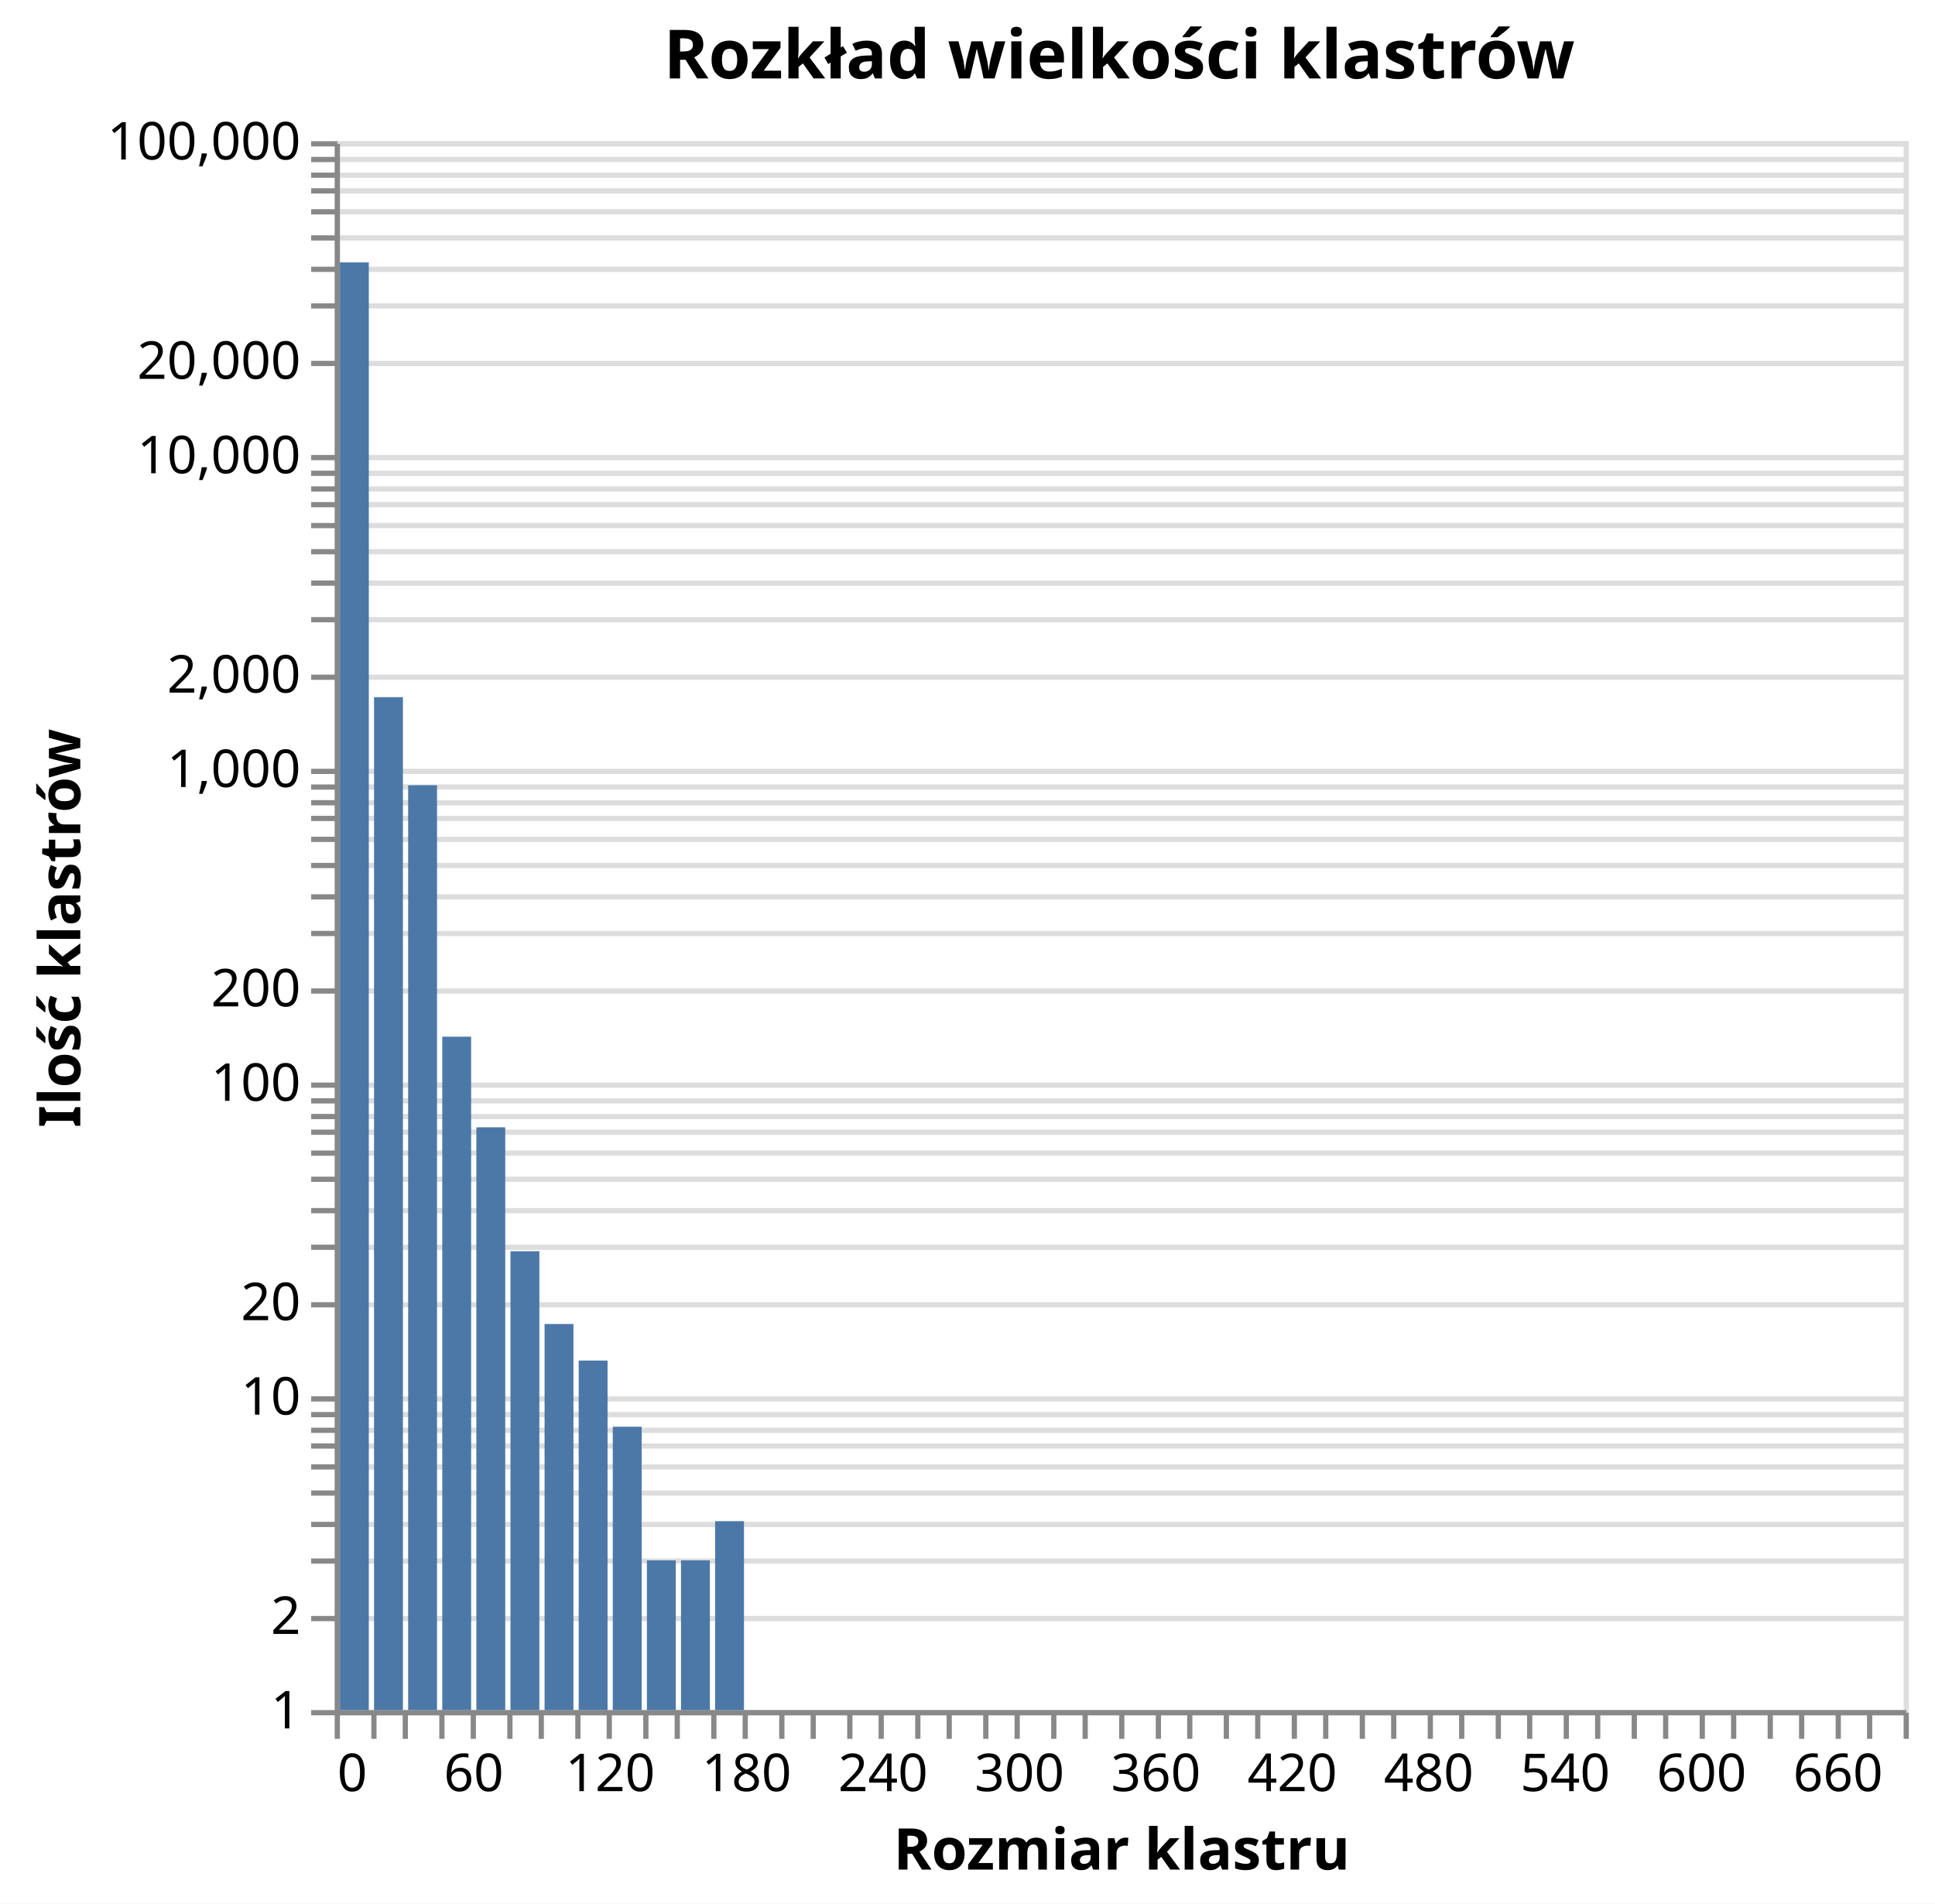
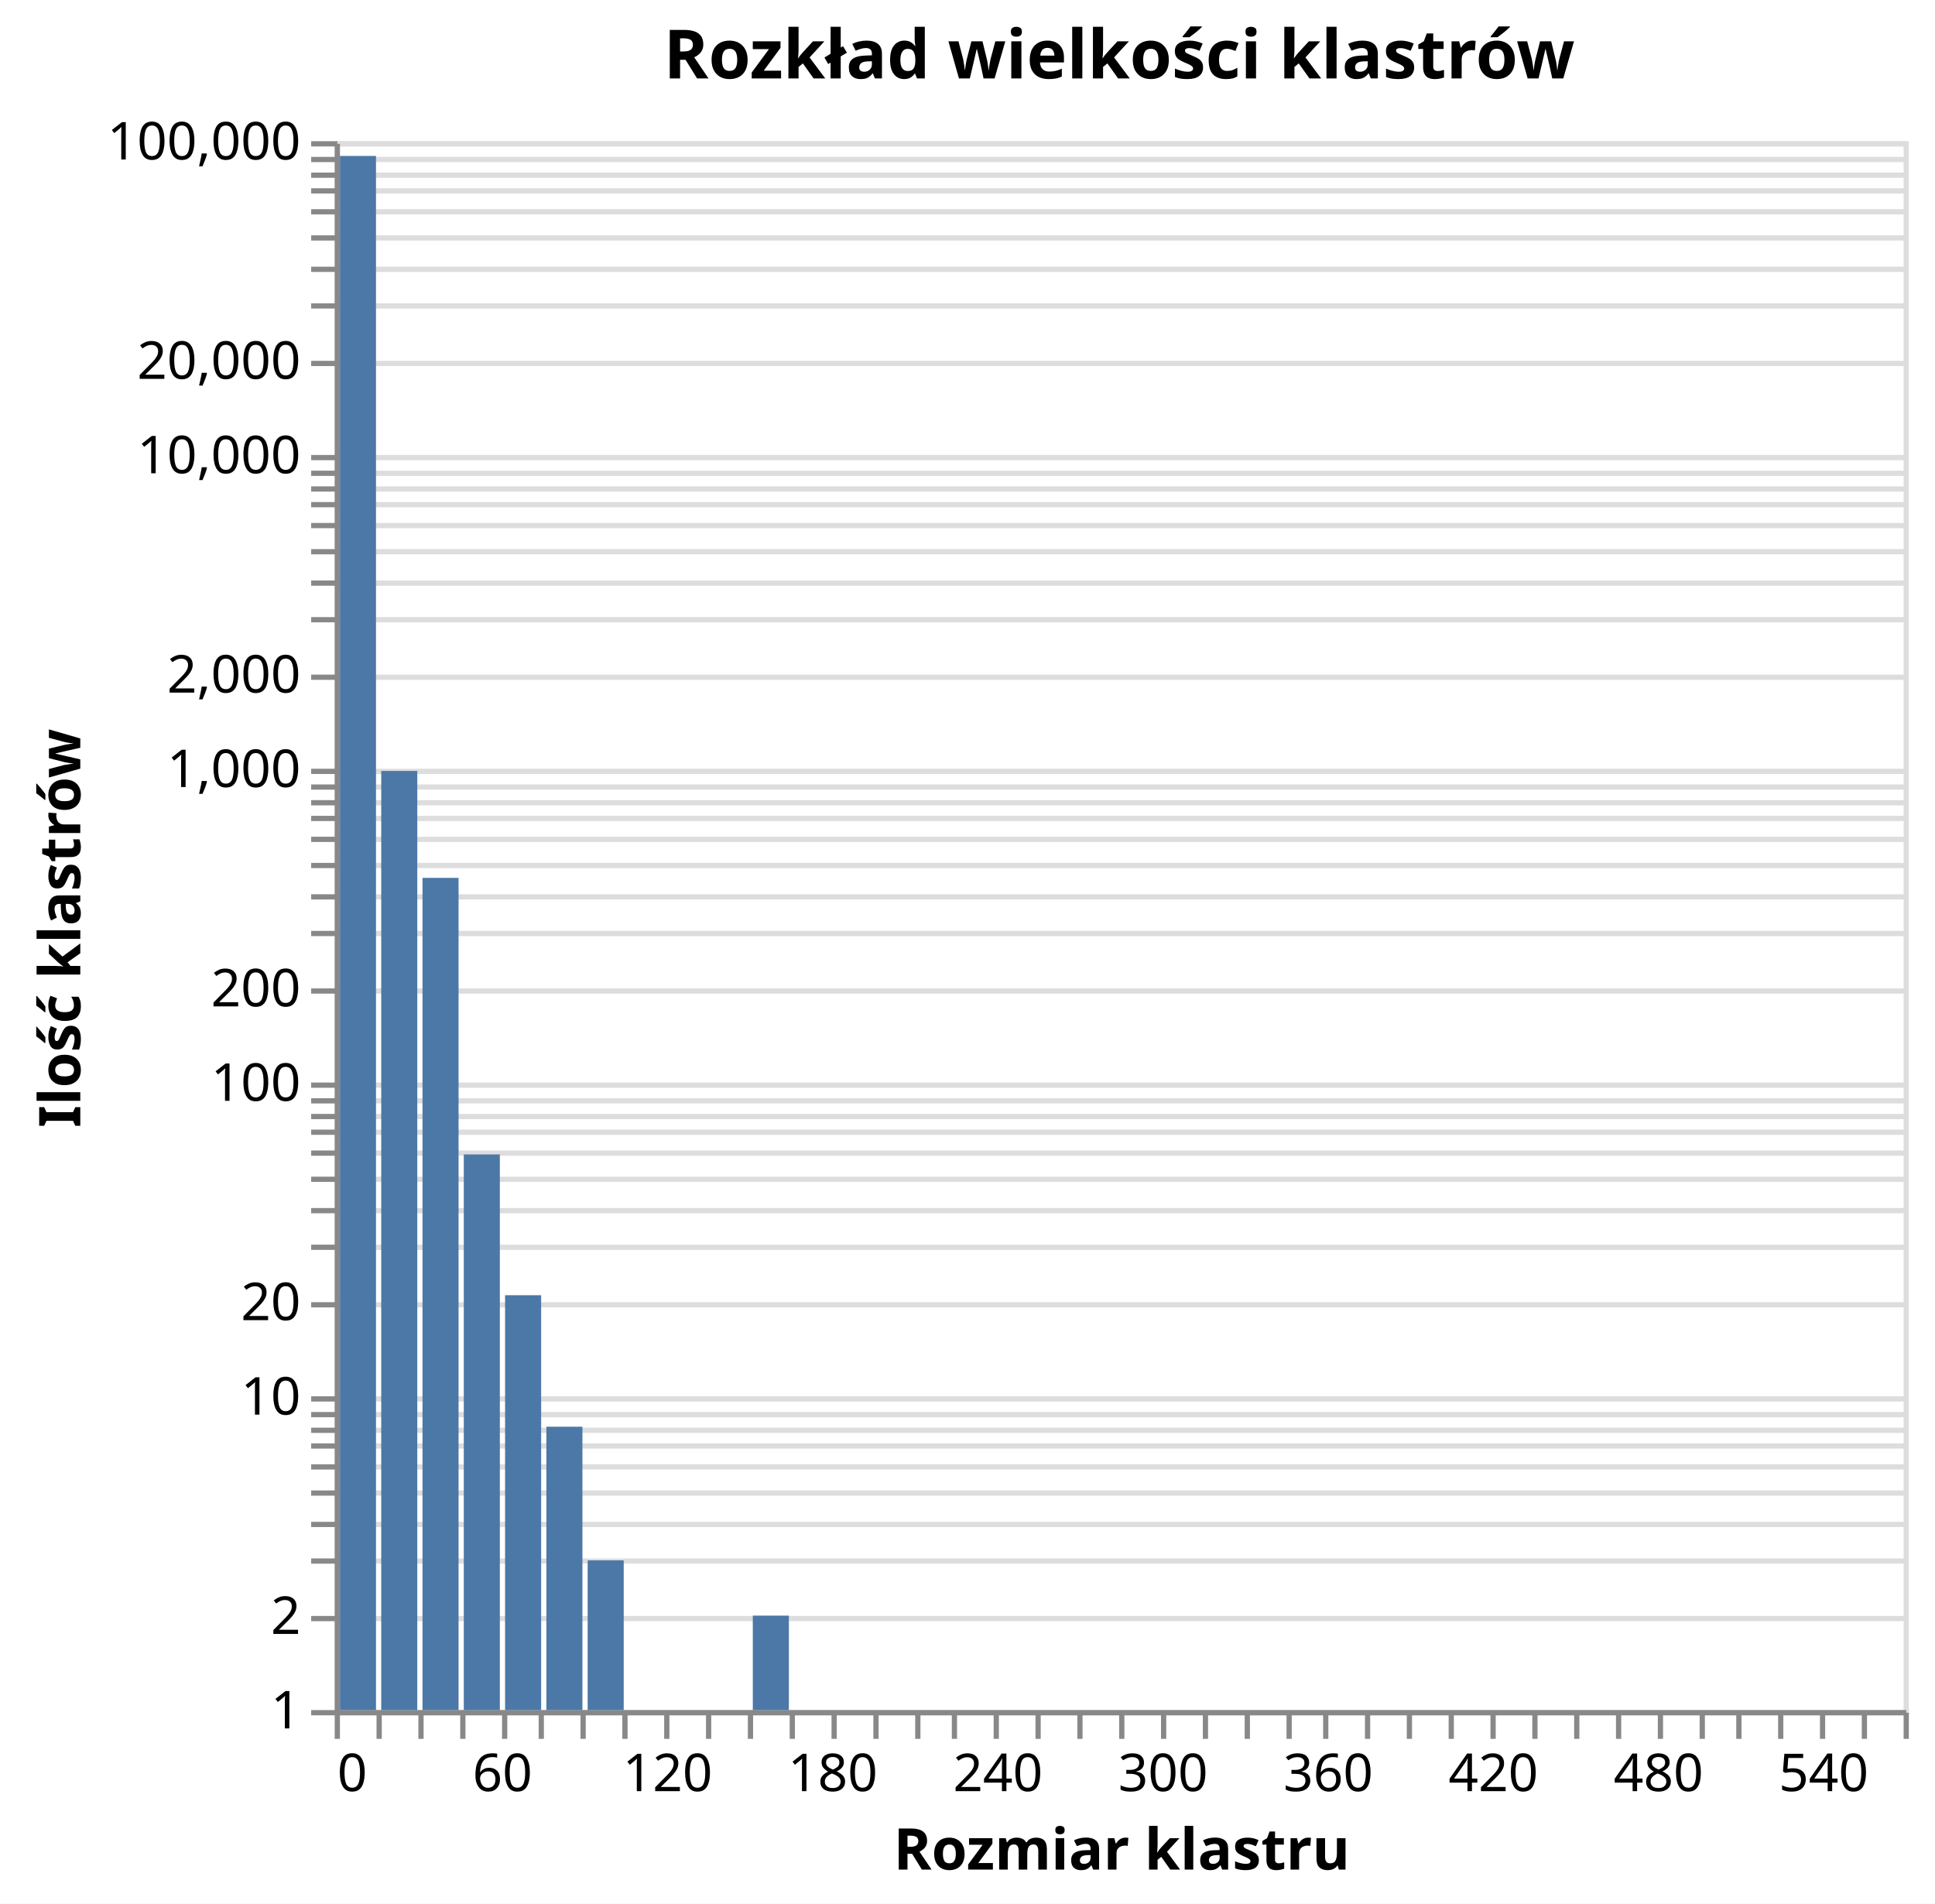
<svg xmlns="http://www.w3.org/2000/svg" version="1.1" class="marks" width="370" height="364" viewBox="0 0 370 364">
  <rect width="370" height="364" fill="white" />
  <g fill="none" stroke-miterlimit="10" transform="translate(64,27)">
    <g class="mark-group role-frame root" role="graphics-object" aria-roledescription="group mark container">
      <g transform="translate(0,0)">
        <path class="background" aria-hidden="true" d="M0.5,0.5h300v300h-300Z" stroke="#ddd" />
        <g>
          <g class="mark-group role-axis" aria-hidden="true">
            <g transform="translate(0.5,0.5)">
              <path class="background" aria-hidden="true" d="M0,0h0v0h0Z" pointer-events="none" />
              <g>
                <g class="mark-rule role-axis-grid" pointer-events="none">
                  <line transform="translate(0,300)" x2="300" y2="0" stroke="#ddd" stroke-width="1" opacity="1" />
                  <line transform="translate(0,282)" x2="300" y2="0" stroke="#ddd" stroke-width="1" opacity="1" />
                  <line transform="translate(0,271)" x2="300" y2="0" stroke="#ddd" stroke-width="1" opacity="1" />
                  <line transform="translate(0,264)" x2="300" y2="0" stroke="#ddd" stroke-width="1" opacity="1" />
                  <line transform="translate(0,258)" x2="300" y2="0" stroke="#ddd" stroke-width="1" opacity="1" />
                  <line transform="translate(0,253)" x2="300" y2="0" stroke="#ddd" stroke-width="1" opacity="1" />
                  <line transform="translate(0,249)" x2="300" y2="0" stroke="#ddd" stroke-width="1" opacity="1" />
                  <line transform="translate(0,246)" x2="300" y2="0" stroke="#ddd" stroke-width="1" opacity="1" />
                  <line transform="translate(0,243)" x2="300" y2="0" stroke="#ddd" stroke-width="1" opacity="1" />
                  <line transform="translate(0,240)" x2="300" y2="0" stroke="#ddd" stroke-width="1" opacity="1" />
                  <line transform="translate(0,222)" x2="300" y2="0" stroke="#ddd" stroke-width="1" opacity="1" />
                  <line transform="translate(0,211)" x2="300" y2="0" stroke="#ddd" stroke-width="1" opacity="1" />
                  <line transform="translate(0,204)" x2="300" y2="0" stroke="#ddd" stroke-width="1" opacity="1" />
                  <line transform="translate(0,198)" x2="300" y2="0" stroke="#ddd" stroke-width="1" opacity="1" />
                  <line transform="translate(0,193)" x2="300" y2="0" stroke="#ddd" stroke-width="1" opacity="1" />
                  <line transform="translate(0,189)" x2="300" y2="0" stroke="#ddd" stroke-width="1" opacity="1" />
                  <line transform="translate(0,186)" x2="300" y2="0" stroke="#ddd" stroke-width="1" opacity="1" />
                  <line transform="translate(0,183)" x2="300" y2="0" stroke="#ddd" stroke-width="1" opacity="1" />
                  <line transform="translate(0,180)" x2="300" y2="0" stroke="#ddd" stroke-width="1" opacity="1" />
                  <line transform="translate(0,162)" x2="300" y2="0" stroke="#ddd" stroke-width="1" opacity="1" />
                  <line transform="translate(0,151)" x2="300" y2="0" stroke="#ddd" stroke-width="1" opacity="1" />
                  <line transform="translate(0,144)" x2="300" y2="0" stroke="#ddd" stroke-width="1" opacity="1" />
                  <line transform="translate(0,138)" x2="300" y2="0" stroke="#ddd" stroke-width="1" opacity="1" />
                  <line transform="translate(0,133)" x2="300" y2="0" stroke="#ddd" stroke-width="1" opacity="1" />
                  <line transform="translate(0,129)" x2="300" y2="0" stroke="#ddd" stroke-width="1" opacity="1" />
                  <line transform="translate(0,126)" x2="300" y2="0" stroke="#ddd" stroke-width="1" opacity="1" />
                  <line transform="translate(0,123)" x2="300" y2="0" stroke="#ddd" stroke-width="1" opacity="1" />
                  <line transform="translate(0,120)" x2="300" y2="0" stroke="#ddd" stroke-width="1" opacity="1" />
                  <line transform="translate(0,102)" x2="300" y2="0" stroke="#ddd" stroke-width="1" opacity="1" />
                  <line transform="translate(0,91)" x2="300" y2="0" stroke="#ddd" stroke-width="1" opacity="1" />
                  <line transform="translate(0,84)" x2="300" y2="0" stroke="#ddd" stroke-width="1" opacity="1" />
                  <line transform="translate(0,78)" x2="300" y2="0" stroke="#ddd" stroke-width="1" opacity="1" />
                  <line transform="translate(0,73)" x2="300" y2="0" stroke="#ddd" stroke-width="1" opacity="1" />
                  <line transform="translate(0,69)" x2="300" y2="0" stroke="#ddd" stroke-width="1" opacity="1" />
                  <line transform="translate(0,66)" x2="300" y2="0" stroke="#ddd" stroke-width="1" opacity="1" />
                  <line transform="translate(0,63)" x2="300" y2="0" stroke="#ddd" stroke-width="1" opacity="1" />
                  <line transform="translate(0,60)" x2="300" y2="0" stroke="#ddd" stroke-width="1" opacity="1" />
                  <line transform="translate(0,42)" x2="300" y2="0" stroke="#ddd" stroke-width="1" opacity="1" />
                  <line transform="translate(0,31)" x2="300" y2="0" stroke="#ddd" stroke-width="1" opacity="1" />
                  <line transform="translate(0,24)" x2="300" y2="0" stroke="#ddd" stroke-width="1" opacity="1" />
                  <line transform="translate(0,18)" x2="300" y2="0" stroke="#ddd" stroke-width="1" opacity="1" />
                  <line transform="translate(0,13)" x2="300" y2="0" stroke="#ddd" stroke-width="1" opacity="1" />
                  <line transform="translate(0,9)" x2="300" y2="0" stroke="#ddd" stroke-width="1" opacity="1" />
                  <line transform="translate(0,6)" x2="300" y2="0" stroke="#ddd" stroke-width="1" opacity="1" />
                  <line transform="translate(0,3)" x2="300" y2="0" stroke="#ddd" stroke-width="1" opacity="1" />
                  <line transform="translate(0,0)" x2="300" y2="0" stroke="#ddd" stroke-width="1" opacity="1" />
                </g>
              </g>
              <path class="foreground" aria-hidden="true" d="" pointer-events="none" display="none" />
            </g>
          </g>
-           <g class="mark-group role-axis" role="graphics-symbol" aria-roledescription="axis" aria-label="X-axis titled 'Rozmiar klastru' for a linear scale with values from 0 to 690">
+           <g class="mark-group role-axis" role="graphics-symbol" aria-roledescription="axis" aria-label="X-axis titled 'Rozmiar klastru' for a linear scale with values from 0 to 570">
            <g transform="translate(0.5,300.5)">
              <path class="background" aria-hidden="true" d="M0,0h0v0h0Z" pointer-events="none" />
              <g>
                <g class="mark-rule role-axis-tick" pointer-events="none">
                  <line transform="translate(0,0)" x2="0" y2="5" stroke="#888" stroke-width="1" opacity="1" />
-                   <line transform="translate(7,0)" x2="0" y2="5" stroke="#888" stroke-width="1" opacity="1" />
-                   <line transform="translate(13,0)" x2="0" y2="5" stroke="#888" stroke-width="1" opacity="1" />
-                   <line transform="translate(20,0)" x2="0" y2="5" stroke="#888" stroke-width="1" opacity="1" />
-                   <line transform="translate(26,0)" x2="0" y2="5" stroke="#888" stroke-width="1" opacity="1" />
-                   <line transform="translate(33,0)" x2="0" y2="5" stroke="#888" stroke-width="1" opacity="1" />
+                   <line transform="translate(8,0)" x2="0" y2="5" stroke="#888" stroke-width="1" opacity="1" />
+                   <line transform="translate(16,0)" x2="0" y2="5" stroke="#888" stroke-width="1" opacity="1" />
+                   <line transform="translate(24,0)" x2="0" y2="5" stroke="#888" stroke-width="1" opacity="1" />
+                   <line transform="translate(32,0)" x2="0" y2="5" stroke="#888" stroke-width="1" opacity="1" />
                  <line transform="translate(39,0)" x2="0" y2="5" stroke="#888" stroke-width="1" opacity="1" />
-                   <line transform="translate(46,0)" x2="0" y2="5" stroke="#888" stroke-width="1" opacity="1" />
-                   <line transform="translate(52,0)" x2="0" y2="5" stroke="#888" stroke-width="1" opacity="1" />
-                   <line transform="translate(59,0)" x2="0" y2="5" stroke="#888" stroke-width="1" opacity="1" />
-                   <line transform="translate(65,0)" x2="0" y2="5" stroke="#888" stroke-width="1" opacity="1" />
-                   <line transform="translate(72,0)" x2="0" y2="5" stroke="#888" stroke-width="1" opacity="1" />
-                   <line transform="translate(78,0)" x2="0" y2="5" stroke="#888" stroke-width="1" opacity="1" />
-                   <line transform="translate(85,0)" x2="0" y2="5" stroke="#888" stroke-width="1" opacity="1" />
-                   <line transform="translate(91,0)" x2="0" y2="5" stroke="#888" stroke-width="1" opacity="1" />
-                   <line transform="translate(98,0)" x2="0" y2="5" stroke="#888" stroke-width="1" opacity="1" />
-                   <line transform="translate(104,0)" x2="0" y2="5" stroke="#888" stroke-width="1" opacity="1" />
+                   <line transform="translate(47,0)" x2="0" y2="5" stroke="#888" stroke-width="1" opacity="1" />
+                   <line transform="translate(55,0)" x2="0" y2="5" stroke="#888" stroke-width="1" opacity="1" />
+                   <line transform="translate(63,0)" x2="0" y2="5" stroke="#888" stroke-width="1" opacity="1" />
+                   <line transform="translate(71,0)" x2="0" y2="5" stroke="#888" stroke-width="1" opacity="1" />
+                   <line transform="translate(79,0)" x2="0" y2="5" stroke="#888" stroke-width="1" opacity="1" />
+                   <line transform="translate(87,0)" x2="0" y2="5" stroke="#888" stroke-width="1" opacity="1" />
+                   <line transform="translate(95,0)" x2="0" y2="5" stroke="#888" stroke-width="1" opacity="1" />
+                   <line transform="translate(103,0)" x2="0" y2="5" stroke="#888" stroke-width="1" opacity="1" />
                  <line transform="translate(111,0)" x2="0" y2="5" stroke="#888" stroke-width="1" opacity="1" />
-                   <line transform="translate(117,0)" x2="0" y2="5" stroke="#888" stroke-width="1" opacity="1" />
-                   <line transform="translate(124,0)" x2="0" y2="5" stroke="#888" stroke-width="1" opacity="1" />
-                   <line transform="translate(130,0)" x2="0" y2="5" stroke="#888" stroke-width="1" opacity="1" />
-                   <line transform="translate(137,0)" x2="0" y2="5" stroke="#888" stroke-width="1" opacity="1" />
-                   <line transform="translate(143,0)" x2="0" y2="5" stroke="#888" stroke-width="1" opacity="1" />
+                   <line transform="translate(118,0)" x2="0" y2="5" stroke="#888" stroke-width="1" opacity="1" />
+                   <line transform="translate(126,0)" x2="0" y2="5" stroke="#888" stroke-width="1" opacity="1" />
+                   <line transform="translate(134,0)" x2="0" y2="5" stroke="#888" stroke-width="1" opacity="1" />
+                   <line transform="translate(142,0)" x2="0" y2="5" stroke="#888" stroke-width="1" opacity="1" />
                  <line transform="translate(150,0)" x2="0" y2="5" stroke="#888" stroke-width="1" opacity="1" />
-                   <line transform="translate(157,0)" x2="0" y2="5" stroke="#888" stroke-width="1" opacity="1" />
-                   <line transform="translate(163,0)" x2="0" y2="5" stroke="#888" stroke-width="1" opacity="1" />
-                   <line transform="translate(170,0)" x2="0" y2="5" stroke="#888" stroke-width="1" opacity="1" />
-                   <line transform="translate(176,0)" x2="0" y2="5" stroke="#888" stroke-width="1" opacity="1" />
-                   <line transform="translate(183,0)" x2="0" y2="5" stroke="#888" stroke-width="1" opacity="1" />
+                   <line transform="translate(158,0)" x2="0" y2="5" stroke="#888" stroke-width="1" opacity="1" />
+                   <line transform="translate(166,0)" x2="0" y2="5" stroke="#888" stroke-width="1" opacity="1" />
+                   <line transform="translate(174,0)" x2="0" y2="5" stroke="#888" stroke-width="1" opacity="1" />
+                   <line transform="translate(182,0)" x2="0" y2="5" stroke="#888" stroke-width="1" opacity="1" />
                  <line transform="translate(189,0)" x2="0" y2="5" stroke="#888" stroke-width="1" opacity="1" />
-                   <line transform="translate(196,0)" x2="0" y2="5" stroke="#888" stroke-width="1" opacity="1" />
-                   <line transform="translate(202,0)" x2="0" y2="5" stroke="#888" stroke-width="1" opacity="1" />
-                   <line transform="translate(209,0)" x2="0" y2="5" stroke="#888" stroke-width="1" opacity="1" />
-                   <line transform="translate(215,0)" x2="0" y2="5" stroke="#888" stroke-width="1" opacity="1" />
-                   <line transform="translate(222,0)" x2="0" y2="5" stroke="#888" stroke-width="1" opacity="1" />
-                   <line transform="translate(228,0)" x2="0" y2="5" stroke="#888" stroke-width="1" opacity="1" />
-                   <line transform="translate(235,0)" x2="0" y2="5" stroke="#888" stroke-width="1" opacity="1" />
-                   <line transform="translate(241,0)" x2="0" y2="5" stroke="#888" stroke-width="1" opacity="1" />
-                   <line transform="translate(248,0)" x2="0" y2="5" stroke="#888" stroke-width="1" opacity="1" />
-                   <line transform="translate(254,0)" x2="0" y2="5" stroke="#888" stroke-width="1" opacity="1" />
+                   <line transform="translate(197,0)" x2="0" y2="5" stroke="#888" stroke-width="1" opacity="1" />
+                   <line transform="translate(205,0)" x2="0" y2="5" stroke="#888" stroke-width="1" opacity="1" />
+                   <line transform="translate(213,0)" x2="0" y2="5" stroke="#888" stroke-width="1" opacity="1" />
+                   <line transform="translate(221,0)" x2="0" y2="5" stroke="#888" stroke-width="1" opacity="1" />
+                   <line transform="translate(229,0)" x2="0" y2="5" stroke="#888" stroke-width="1" opacity="1" />
+                   <line transform="translate(237,0)" x2="0" y2="5" stroke="#888" stroke-width="1" opacity="1" />
+                   <line transform="translate(245,0)" x2="0" y2="5" stroke="#888" stroke-width="1" opacity="1" />
+                   <line transform="translate(253,0)" x2="0" y2="5" stroke="#888" stroke-width="1" opacity="1" />
                  <line transform="translate(261,0)" x2="0" y2="5" stroke="#888" stroke-width="1" opacity="1" />
-                   <line transform="translate(267,0)" x2="0" y2="5" stroke="#888" stroke-width="1" opacity="1" />
-                   <line transform="translate(274,0)" x2="0" y2="5" stroke="#888" stroke-width="1" opacity="1" />
-                   <line transform="translate(280,0)" x2="0" y2="5" stroke="#888" stroke-width="1" opacity="1" />
-                   <line transform="translate(287,0)" x2="0" y2="5" stroke="#888" stroke-width="1" opacity="1" />
-                   <line transform="translate(293,0)" x2="0" y2="5" stroke="#888" stroke-width="1" opacity="1" />
+                   <line transform="translate(268,0)" x2="0" y2="5" stroke="#888" stroke-width="1" opacity="1" />
+                   <line transform="translate(276,0)" x2="0" y2="5" stroke="#888" stroke-width="1" opacity="1" />
+                   <line transform="translate(284,0)" x2="0" y2="5" stroke="#888" stroke-width="1" opacity="1" />
+                   <line transform="translate(292,0)" x2="0" y2="5" stroke="#888" stroke-width="1" opacity="1" />
                  <line transform="translate(300,0)" x2="0" y2="5" stroke="#888" stroke-width="1" opacity="1" />
                </g>
                <g class="mark-text role-axis-label" pointer-events="none">
                  <text text-anchor="start" transform="translate(0,15)" font-family="sans-serif" font-size="10px" fill="#000" opacity="1">0</text>
-                   <text text-anchor="middle" transform="translate(6.521739,15)" font-family="sans-serif" font-size="10px" fill="#000" opacity="0">15</text>
-                   <text text-anchor="middle" transform="translate(13.04348,15)" font-family="sans-serif" font-size="10px" fill="#000" opacity="0">30</text>
-                   <text text-anchor="middle" transform="translate(19.56522,15)" font-family="sans-serif" font-size="10px" fill="#000" opacity="0">45</text>
-                   <text text-anchor="middle" transform="translate(26.08696,15)" font-family="sans-serif" font-size="10px" fill="#000" opacity="1">60</text>
-                   <text text-anchor="middle" transform="translate(32.6087,15)" font-family="sans-serif" font-size="10px" fill="#000" opacity="0">75</text>
-                   <text text-anchor="middle" transform="translate(39.13043,15)" font-family="sans-serif" font-size="10px" fill="#000" opacity="0">90</text>
-                   <text text-anchor="middle" transform="translate(45.65217,15)" font-family="sans-serif" font-size="10px" fill="#000" opacity="0">105</text>
-                   <text text-anchor="middle" transform="translate(52.17391,15)" font-family="sans-serif" font-size="10px" fill="#000" opacity="1">120</text>
-                   <text text-anchor="middle" transform="translate(58.69565,15)" font-family="sans-serif" font-size="10px" fill="#000" opacity="0">135</text>
-                   <text text-anchor="middle" transform="translate(65.21739,15)" font-family="sans-serif" font-size="10px" fill="#000" opacity="0">150</text>
-                   <text text-anchor="middle" transform="translate(71.73913,15)" font-family="sans-serif" font-size="10px" fill="#000" opacity="0">165</text>
-                   <text text-anchor="middle" transform="translate(78.26087,15)" font-family="sans-serif" font-size="10px" fill="#000" opacity="1">180</text>
-                   <text text-anchor="middle" transform="translate(84.78261,15)" font-family="sans-serif" font-size="10px" fill="#000" opacity="0">195</text>
-                   <text text-anchor="middle" transform="translate(91.30435,15)" font-family="sans-serif" font-size="10px" fill="#000" opacity="0">210</text>
-                   <text text-anchor="middle" transform="translate(97.82609,15)" font-family="sans-serif" font-size="10px" fill="#000" opacity="0">225</text>
-                   <text text-anchor="middle" transform="translate(104.3478,15)" font-family="sans-serif" font-size="10px" fill="#000" opacity="1">240</text>
-                   <text text-anchor="middle" transform="translate(110.8696,15)" font-family="sans-serif" font-size="10px" fill="#000" opacity="0">255</text>
-                   <text text-anchor="middle" transform="translate(117.3913,15)" font-family="sans-serif" font-size="10px" fill="#000" opacity="0">270</text>
-                   <text text-anchor="middle" transform="translate(123.913,15)" font-family="sans-serif" font-size="10px" fill="#000" opacity="0">285</text>
-                   <text text-anchor="middle" transform="translate(130.4348,15)" font-family="sans-serif" font-size="10px" fill="#000" opacity="1">300</text>
-                   <text text-anchor="middle" transform="translate(136.9565,15)" font-family="sans-serif" font-size="10px" fill="#000" opacity="0">315</text>
-                   <text text-anchor="middle" transform="translate(143.4783,15)" font-family="sans-serif" font-size="10px" fill="#000" opacity="0">330</text>
-                   <text text-anchor="middle" transform="translate(150,15)" font-family="sans-serif" font-size="10px" fill="#000" opacity="0">345</text>
-                   <text text-anchor="middle" transform="translate(156.5217,15)" font-family="sans-serif" font-size="10px" fill="#000" opacity="1">360</text>
-                   <text text-anchor="middle" transform="translate(163.0435,15)" font-family="sans-serif" font-size="10px" fill="#000" opacity="0">375</text>
-                   <text text-anchor="middle" transform="translate(169.5652,15)" font-family="sans-serif" font-size="10px" fill="#000" opacity="0">390</text>
-                   <text text-anchor="middle" transform="translate(176.087,15)" font-family="sans-serif" font-size="10px" fill="#000" opacity="0">405</text>
-                   <text text-anchor="middle" transform="translate(182.6087,15)" font-family="sans-serif" font-size="10px" fill="#000" opacity="1">420</text>
-                   <text text-anchor="middle" transform="translate(189.1304,15)" font-family="sans-serif" font-size="10px" fill="#000" opacity="0">435</text>
-                   <text text-anchor="middle" transform="translate(195.6522,15)" font-family="sans-serif" font-size="10px" fill="#000" opacity="0">450</text>
-                   <text text-anchor="middle" transform="translate(202.1739,15)" font-family="sans-serif" font-size="10px" fill="#000" opacity="0">465</text>
-                   <text text-anchor="middle" transform="translate(208.6957,15)" font-family="sans-serif" font-size="10px" fill="#000" opacity="1">480</text>
-                   <text text-anchor="middle" transform="translate(215.2174,15)" font-family="sans-serif" font-size="10px" fill="#000" opacity="0">495</text>
-                   <text text-anchor="middle" transform="translate(221.7391,15)" font-family="sans-serif" font-size="10px" fill="#000" opacity="0">510</text>
-                   <text text-anchor="middle" transform="translate(228.2609,15)" font-family="sans-serif" font-size="10px" fill="#000" opacity="0">525</text>
-                   <text text-anchor="middle" transform="translate(234.7826,15)" font-family="sans-serif" font-size="10px" fill="#000" opacity="1">540</text>
-                   <text text-anchor="middle" transform="translate(241.3043,15)" font-family="sans-serif" font-size="10px" fill="#000" opacity="0">555</text>
-                   <text text-anchor="middle" transform="translate(247.8261,15)" font-family="sans-serif" font-size="10px" fill="#000" opacity="0">570</text>
-                   <text text-anchor="middle" transform="translate(254.3478,15)" font-family="sans-serif" font-size="10px" fill="#000" opacity="0">585</text>
-                   <text text-anchor="middle" transform="translate(260.8696,15)" font-family="sans-serif" font-size="10px" fill="#000" opacity="1">600</text>
-                   <text text-anchor="middle" transform="translate(267.3913,15)" font-family="sans-serif" font-size="10px" fill="#000" opacity="0">615</text>
-                   <text text-anchor="middle" transform="translate(273.913,15)" font-family="sans-serif" font-size="10px" fill="#000" opacity="0">630</text>
-                   <text text-anchor="middle" transform="translate(280.4348,15)" font-family="sans-serif" font-size="10px" fill="#000" opacity="0">645</text>
-                   <text text-anchor="middle" transform="translate(286.9565,15)" font-family="sans-serif" font-size="10px" fill="#000" opacity="1">660</text>
-                   <text text-anchor="middle" transform="translate(293.4783,15)" font-family="sans-serif" font-size="10px" fill="#000" opacity="0">675</text>
-                   <text text-anchor="end" transform="translate(300,15)" font-family="sans-serif" font-size="10px" fill="#000" opacity="0">690</text>
+                   <text text-anchor="middle" transform="translate(7.894737,15)" font-family="sans-serif" font-size="10px" fill="#000" opacity="0">15</text>
+                   <text text-anchor="middle" transform="translate(15.78947,15)" font-family="sans-serif" font-size="10px" fill="#000" opacity="0">30</text>
+                   <text text-anchor="middle" transform="translate(23.68421,15)" font-family="sans-serif" font-size="10px" fill="#000" opacity="0">45</text>
+                   <text text-anchor="middle" transform="translate(31.57895,15)" font-family="sans-serif" font-size="10px" fill="#000" opacity="1">60</text>
+                   <text text-anchor="middle" transform="translate(39.47368,15)" font-family="sans-serif" font-size="10px" fill="#000" opacity="0">75</text>
+                   <text text-anchor="middle" transform="translate(47.36842,15)" font-family="sans-serif" font-size="10px" fill="#000" opacity="0">90</text>
+                   <text text-anchor="middle" transform="translate(55.26316,15)" font-family="sans-serif" font-size="10px" fill="#000" opacity="0">105</text>
+                   <text text-anchor="middle" transform="translate(63.15789,15)" font-family="sans-serif" font-size="10px" fill="#000" opacity="1">120</text>
+                   <text text-anchor="middle" transform="translate(71.05263,15)" font-family="sans-serif" font-size="10px" fill="#000" opacity="0">135</text>
+                   <text text-anchor="middle" transform="translate(78.94737,15)" font-family="sans-serif" font-size="10px" fill="#000" opacity="0">150</text>
+                   <text text-anchor="middle" transform="translate(86.84211,15)" font-family="sans-serif" font-size="10px" fill="#000" opacity="0">165</text>
+                   <text text-anchor="middle" transform="translate(94.73684,15)" font-family="sans-serif" font-size="10px" fill="#000" opacity="1">180</text>
+                   <text text-anchor="middle" transform="translate(102.6316,15)" font-family="sans-serif" font-size="10px" fill="#000" opacity="0">195</text>
+                   <text text-anchor="middle" transform="translate(110.5263,15)" font-family="sans-serif" font-size="10px" fill="#000" opacity="0">210</text>
+                   <text text-anchor="middle" transform="translate(118.4211,15)" font-family="sans-serif" font-size="10px" fill="#000" opacity="0">225</text>
+                   <text text-anchor="middle" transform="translate(126.3158,15)" font-family="sans-serif" font-size="10px" fill="#000" opacity="1">240</text>
+                   <text text-anchor="middle" transform="translate(134.2105,15)" font-family="sans-serif" font-size="10px" fill="#000" opacity="0">255</text>
+                   <text text-anchor="middle" transform="translate(142.1053,15)" font-family="sans-serif" font-size="10px" fill="#000" opacity="0">270</text>
+                   <text text-anchor="middle" transform="translate(150,15)" font-family="sans-serif" font-size="10px" fill="#000" opacity="0">285</text>
+                   <text text-anchor="middle" transform="translate(157.8947,15)" font-family="sans-serif" font-size="10px" fill="#000" opacity="1">300</text>
+                   <text text-anchor="middle" transform="translate(165.7895,15)" font-family="sans-serif" font-size="10px" fill="#000" opacity="0">315</text>
+                   <text text-anchor="middle" transform="translate(173.6842,15)" font-family="sans-serif" font-size="10px" fill="#000" opacity="0">330</text>
+                   <text text-anchor="middle" transform="translate(181.5789,15)" font-family="sans-serif" font-size="10px" fill="#000" opacity="0">345</text>
+                   <text text-anchor="middle" transform="translate(189.4737,15)" font-family="sans-serif" font-size="10px" fill="#000" opacity="1">360</text>
+                   <text text-anchor="middle" transform="translate(197.3684,15)" font-family="sans-serif" font-size="10px" fill="#000" opacity="0">375</text>
+                   <text text-anchor="middle" transform="translate(205.2632,15)" font-family="sans-serif" font-size="10px" fill="#000" opacity="0">390</text>
+                   <text text-anchor="middle" transform="translate(213.1579,15)" font-family="sans-serif" font-size="10px" fill="#000" opacity="0">405</text>
+                   <text text-anchor="middle" transform="translate(221.0526,15)" font-family="sans-serif" font-size="10px" fill="#000" opacity="1">420</text>
+                   <text text-anchor="middle" transform="translate(228.9474,15)" font-family="sans-serif" font-size="10px" fill="#000" opacity="0">435</text>
+                   <text text-anchor="middle" transform="translate(236.8421,15)" font-family="sans-serif" font-size="10px" fill="#000" opacity="0">450</text>
+                   <text text-anchor="middle" transform="translate(244.7368,15)" font-family="sans-serif" font-size="10px" fill="#000" opacity="0">465</text>
+                   <text text-anchor="middle" transform="translate(252.6316,15)" font-family="sans-serif" font-size="10px" fill="#000" opacity="1">480</text>
+                   <text text-anchor="middle" transform="translate(260.5263,15)" font-family="sans-serif" font-size="10px" fill="#000" opacity="0">495</text>
+                   <text text-anchor="middle" transform="translate(268.4211,15)" font-family="sans-serif" font-size="10px" fill="#000" opacity="0">510</text>
+                   <text text-anchor="middle" transform="translate(276.3158,15)" font-family="sans-serif" font-size="10px" fill="#000" opacity="0">525</text>
+                   <text text-anchor="middle" transform="translate(284.2105,15)" font-family="sans-serif" font-size="10px" fill="#000" opacity="1">540</text>
+                   <text text-anchor="middle" transform="translate(292.1053,15)" font-family="sans-serif" font-size="10px" fill="#000" opacity="0">555</text>
+                   <text text-anchor="end" transform="translate(300,15)" font-family="sans-serif" font-size="10px" fill="#000" opacity="0">570</text>
                </g>
                <g class="mark-rule role-axis-domain" pointer-events="none">
                  <line transform="translate(0,0)" x2="300" y2="0" stroke="#888" stroke-width="1" opacity="1" />
                </g>
                <g class="mark-text role-axis-title" pointer-events="none">
                  <text text-anchor="middle" transform="translate(150,30)" font-family="sans-serif" font-size="11px" font-weight="bold" fill="#000" opacity="1">Rozmiar klastru</text>
                </g>
              </g>
              <path class="foreground" aria-hidden="true" d="" pointer-events="none" display="none" />
            </g>
          </g>
          <g class="mark-group role-axis" role="graphics-symbol" aria-roledescription="axis" aria-label="Y-axis titled 'Ilość klastrów' for a log scale with values from 1 to 100,000">
            <g transform="translate(0.5,0.5)">
              <path class="background" aria-hidden="true" d="M0,0h0v0h0Z" pointer-events="none" />
              <g>
                <g class="mark-rule role-axis-tick" pointer-events="none">
                  <line transform="translate(0,300)" x2="-5" y2="0" stroke="#888" stroke-width="1" opacity="1" />
                  <line transform="translate(0,282)" x2="-5" y2="0" stroke="#888" stroke-width="1" opacity="1" />
                  <line transform="translate(0,271)" x2="-5" y2="0" stroke="#888" stroke-width="1" opacity="1" />
                  <line transform="translate(0,264)" x2="-5" y2="0" stroke="#888" stroke-width="1" opacity="1" />
                  <line transform="translate(0,258)" x2="-5" y2="0" stroke="#888" stroke-width="1" opacity="1" />
                  <line transform="translate(0,253)" x2="-5" y2="0" stroke="#888" stroke-width="1" opacity="1" />
                  <line transform="translate(0,249)" x2="-5" y2="0" stroke="#888" stroke-width="1" opacity="1" />
                  <line transform="translate(0,246)" x2="-5" y2="0" stroke="#888" stroke-width="1" opacity="1" />
                  <line transform="translate(0,243)" x2="-5" y2="0" stroke="#888" stroke-width="1" opacity="1" />
                  <line transform="translate(0,240)" x2="-5" y2="0" stroke="#888" stroke-width="1" opacity="1" />
                  <line transform="translate(0,222)" x2="-5" y2="0" stroke="#888" stroke-width="1" opacity="1" />
                  <line transform="translate(0,211)" x2="-5" y2="0" stroke="#888" stroke-width="1" opacity="1" />
                  <line transform="translate(0,204)" x2="-5" y2="0" stroke="#888" stroke-width="1" opacity="1" />
                  <line transform="translate(0,198)" x2="-5" y2="0" stroke="#888" stroke-width="1" opacity="1" />
                  <line transform="translate(0,193)" x2="-5" y2="0" stroke="#888" stroke-width="1" opacity="1" />
                  <line transform="translate(0,189)" x2="-5" y2="0" stroke="#888" stroke-width="1" opacity="1" />
                  <line transform="translate(0,186)" x2="-5" y2="0" stroke="#888" stroke-width="1" opacity="1" />
                  <line transform="translate(0,183)" x2="-5" y2="0" stroke="#888" stroke-width="1" opacity="1" />
                  <line transform="translate(0,180)" x2="-5" y2="0" stroke="#888" stroke-width="1" opacity="1" />
                  <line transform="translate(0,162)" x2="-5" y2="0" stroke="#888" stroke-width="1" opacity="1" />
                  <line transform="translate(0,151)" x2="-5" y2="0" stroke="#888" stroke-width="1" opacity="1" />
                  <line transform="translate(0,144)" x2="-5" y2="0" stroke="#888" stroke-width="1" opacity="1" />
                  <line transform="translate(0,138)" x2="-5" y2="0" stroke="#888" stroke-width="1" opacity="1" />
                  <line transform="translate(0,133)" x2="-5" y2="0" stroke="#888" stroke-width="1" opacity="1" />
                  <line transform="translate(0,129)" x2="-5" y2="0" stroke="#888" stroke-width="1" opacity="1" />
                  <line transform="translate(0,126)" x2="-5" y2="0" stroke="#888" stroke-width="1" opacity="1" />
                  <line transform="translate(0,123)" x2="-5" y2="0" stroke="#888" stroke-width="1" opacity="1" />
                  <line transform="translate(0,120)" x2="-5" y2="0" stroke="#888" stroke-width="1" opacity="1" />
                  <line transform="translate(0,102)" x2="-5" y2="0" stroke="#888" stroke-width="1" opacity="1" />
                  <line transform="translate(0,91)" x2="-5" y2="0" stroke="#888" stroke-width="1" opacity="1" />
                  <line transform="translate(0,84)" x2="-5" y2="0" stroke="#888" stroke-width="1" opacity="1" />
                  <line transform="translate(0,78)" x2="-5" y2="0" stroke="#888" stroke-width="1" opacity="1" />
                  <line transform="translate(0,73)" x2="-5" y2="0" stroke="#888" stroke-width="1" opacity="1" />
                  <line transform="translate(0,69)" x2="-5" y2="0" stroke="#888" stroke-width="1" opacity="1" />
                  <line transform="translate(0,66)" x2="-5" y2="0" stroke="#888" stroke-width="1" opacity="1" />
                  <line transform="translate(0,63)" x2="-5" y2="0" stroke="#888" stroke-width="1" opacity="1" />
                  <line transform="translate(0,60)" x2="-5" y2="0" stroke="#888" stroke-width="1" opacity="1" />
                  <line transform="translate(0,42)" x2="-5" y2="0" stroke="#888" stroke-width="1" opacity="1" />
                  <line transform="translate(0,31)" x2="-5" y2="0" stroke="#888" stroke-width="1" opacity="1" />
                  <line transform="translate(0,24)" x2="-5" y2="0" stroke="#888" stroke-width="1" opacity="1" />
                  <line transform="translate(0,18)" x2="-5" y2="0" stroke="#888" stroke-width="1" opacity="1" />
                  <line transform="translate(0,13)" x2="-5" y2="0" stroke="#888" stroke-width="1" opacity="1" />
                  <line transform="translate(0,9)" x2="-5" y2="0" stroke="#888" stroke-width="1" opacity="1" />
                  <line transform="translate(0,6)" x2="-5" y2="0" stroke="#888" stroke-width="1" opacity="1" />
                  <line transform="translate(0,3)" x2="-5" y2="0" stroke="#888" stroke-width="1" opacity="1" />
                  <line transform="translate(0,0)" x2="-5" y2="0" stroke="#888" stroke-width="1" opacity="1" />
                </g>
                <g class="mark-text role-axis-label" pointer-events="none">
                  <text text-anchor="end" transform="translate(-7,303)" font-family="sans-serif" font-size="10px" fill="#000" opacity="1">1</text>
                  <text text-anchor="end" transform="translate(-7,284.9382)" font-family="sans-serif" font-size="10px" fill="#000" opacity="1">2</text>
                  <text text-anchor="end" transform="translate(-7,274.3727)" font-family="sans-serif" font-size="10px" fill="#000" opacity="1" />
                  <text text-anchor="end" transform="translate(-7,266.8764)" font-family="sans-serif" font-size="10px" fill="#000" opacity="1" />
                  <text text-anchor="end" transform="translate(-7,261.0618)" font-family="sans-serif" font-size="10px" fill="#000" opacity="1" />
                  <text text-anchor="end" transform="translate(-7,256.3109)" font-family="sans-serif" font-size="10px" fill="#000" opacity="1" />
                  <text text-anchor="end" transform="translate(-7,252.2941)" font-family="sans-serif" font-size="10px" fill="#000" opacity="1" />
                  <text text-anchor="end" transform="translate(-7,248.8146)" font-family="sans-serif" font-size="10px" fill="#000" opacity="1" />
                  <text text-anchor="end" transform="translate(-7,245.7454)" font-family="sans-serif" font-size="10px" fill="#000" opacity="1" />
                  <text text-anchor="end" transform="translate(-7,243)" font-family="sans-serif" font-size="10px" fill="#000" opacity="1">10</text>
                  <text text-anchor="end" transform="translate(-7,224.9382)" font-family="sans-serif" font-size="10px" fill="#000" opacity="1">20</text>
                  <text text-anchor="end" transform="translate(-7,214.3727)" font-family="sans-serif" font-size="10px" fill="#000" opacity="1" />
                  <text text-anchor="end" transform="translate(-7,206.8764)" font-family="sans-serif" font-size="10px" fill="#000" opacity="1" />
                  <text text-anchor="end" transform="translate(-7,201.0618)" font-family="sans-serif" font-size="10px" fill="#000" opacity="1" />
                  <text text-anchor="end" transform="translate(-7,196.3109)" font-family="sans-serif" font-size="10px" fill="#000" opacity="1" />
                  <text text-anchor="end" transform="translate(-7,192.2941)" font-family="sans-serif" font-size="10px" fill="#000" opacity="1" />
                  <text text-anchor="end" transform="translate(-7,188.8146)" font-family="sans-serif" font-size="10px" fill="#000" opacity="1" />
                  <text text-anchor="end" transform="translate(-7,185.7454)" font-family="sans-serif" font-size="10px" fill="#000" opacity="1" />
                  <text text-anchor="end" transform="translate(-7,183)" font-family="sans-serif" font-size="10px" fill="#000" opacity="1">100</text>
                  <text text-anchor="end" transform="translate(-7,164.9382)" font-family="sans-serif" font-size="10px" fill="#000" opacity="1">200</text>
                  <text text-anchor="end" transform="translate(-7,154.3727)" font-family="sans-serif" font-size="10px" fill="#000" opacity="1" />
                  <text text-anchor="end" transform="translate(-7,146.8764)" font-family="sans-serif" font-size="10px" fill="#000" opacity="1" />
                  <text text-anchor="end" transform="translate(-7,141.0618)" font-family="sans-serif" font-size="10px" fill="#000" opacity="1" />
                  <text text-anchor="end" transform="translate(-7,136.3109)" font-family="sans-serif" font-size="10px" fill="#000" opacity="1" />
                  <text text-anchor="end" transform="translate(-7,132.2941)" font-family="sans-serif" font-size="10px" fill="#000" opacity="1" />
                  <text text-anchor="end" transform="translate(-7,128.8146)" font-family="sans-serif" font-size="10px" fill="#000" opacity="1" />
                  <text text-anchor="end" transform="translate(-7,125.7454)" font-family="sans-serif" font-size="10px" fill="#000" opacity="1" />
                  <text text-anchor="end" transform="translate(-7,123)" font-family="sans-serif" font-size="10px" fill="#000" opacity="1">1,000</text>
                  <text text-anchor="end" transform="translate(-7,104.9382)" font-family="sans-serif" font-size="10px" fill="#000" opacity="1">2,000</text>
                  <text text-anchor="end" transform="translate(-7,94.37272)" font-family="sans-serif" font-size="10px" fill="#000" opacity="1" />
                  <text text-anchor="end" transform="translate(-7,86.8764)" font-family="sans-serif" font-size="10px" fill="#000" opacity="1" />
                  <text text-anchor="end" transform="translate(-7,81.0618)" font-family="sans-serif" font-size="10px" fill="#000" opacity="1" />
                  <text text-anchor="end" transform="translate(-7,76.31092)" font-family="sans-serif" font-size="10px" fill="#000" opacity="1" />
                  <text text-anchor="end" transform="translate(-7,72.29412)" font-family="sans-serif" font-size="10px" fill="#000" opacity="1" />
                  <text text-anchor="end" transform="translate(-7,68.8146)" font-family="sans-serif" font-size="10px" fill="#000" opacity="1" />
                  <text text-anchor="end" transform="translate(-7,65.74545)" font-family="sans-serif" font-size="10px" fill="#000" opacity="1" />
                  <text text-anchor="end" transform="translate(-7,63)" font-family="sans-serif" font-size="10px" fill="#000" opacity="1">10,000</text>
                  <text text-anchor="end" transform="translate(-7,44.9382)" font-family="sans-serif" font-size="10px" fill="#000" opacity="1">20,000</text>
                  <text text-anchor="end" transform="translate(-7,34.37272)" font-family="sans-serif" font-size="10px" fill="#000" opacity="1" />
                  <text text-anchor="end" transform="translate(-7,26.8764)" font-family="sans-serif" font-size="10px" fill="#000" opacity="1" />
                  <text text-anchor="end" transform="translate(-7,21.0618)" font-family="sans-serif" font-size="10px" fill="#000" opacity="1" />
                  <text text-anchor="end" transform="translate(-7,16.31092)" font-family="sans-serif" font-size="10px" fill="#000" opacity="1" />
                  <text text-anchor="end" transform="translate(-7,12.29412)" font-family="sans-serif" font-size="10px" fill="#000" opacity="1" />
                  <text text-anchor="end" transform="translate(-7,8.814601)" font-family="sans-serif" font-size="10px" fill="#000" opacity="1" />
                  <text text-anchor="end" transform="translate(-7,5.745449)" font-family="sans-serif" font-size="10px" fill="#000" opacity="1" />
                  <text text-anchor="end" transform="translate(-7,3)" font-family="sans-serif" font-size="10px" fill="#000" opacity="1">100,000</text>
                </g>
                <g class="mark-rule role-axis-domain" pointer-events="none">
                  <line transform="translate(0,300)" x2="0" y2="-300" stroke="#888" stroke-width="1" opacity="1" />
                </g>
                <g class="mark-text role-axis-title" pointer-events="none">
                  <text text-anchor="middle" transform="translate(-47.14746,150) rotate(-90) translate(0,-2)" font-family="sans-serif" font-size="11px" font-weight="bold" fill="#000" opacity="1">Ilość klastrów</text>
                </g>
              </g>
              <path class="foreground" aria-hidden="true" d="" pointer-events="none" display="none" />
            </g>
          </g>
          <g class="mark-rect role-mark marks" role="graphics-object" aria-roledescription="rect mark container">
-             <path aria-label="Rozmiar klastru: 0 – 15; Ilość klastrów: 41090" role="graphics-symbol" aria-roledescription="bar" d="M1,23.176h5.522v276.824h-5.522Z" fill="#4c78a8" />
-             <path aria-label="Rozmiar klastru: 15 – 30; Ilość klastrów: 1691" role="graphics-symbol" aria-roledescription="bar" d="M7.522,106.311h5.522v193.689h-5.522Z" fill="#4c78a8" />
-             <path aria-label="Rozmiar klastru: 30 – 45; Ilość klastrów: 886" role="graphics-symbol" aria-roledescription="bar" d="M14.043,123.154h5.522v176.846h-5.522Z" fill="#4c78a8" />
-             <path aria-label="Rozmiar klastru: 45 – 60; Ilość klastrów: 140" role="graphics-symbol" aria-roledescription="bar" d="M20.565,171.232h5.522v128.768h-5.522Z" fill="#4c78a8" />
-             <path aria-label="Rozmiar klastru: 60 – 75; Ilość klastrów: 72" role="graphics-symbol" aria-roledescription="bar" d="M27.087,188.56h5.522v111.44h-5.522Z" fill="#4c78a8" />
-             <path aria-label="Rozmiar klastru: 75 – 90; Ilość klastrów: 29" role="graphics-symbol" aria-roledescription="bar" d="M33.609,212.256h5.522v87.744h-5.522Z" fill="#4c78a8" />
-             <path aria-label="Rozmiar klastru: 90 – 105; Ilość klastrów: 17" role="graphics-symbol" aria-roledescription="bar" d="M40.13,226.173h5.522v73.827h-5.522Z" fill="#4c78a8" />
-             <path aria-label="Rozmiar klastru: 105 – 120; Ilość klastrów: 13" role="graphics-symbol" aria-roledescription="bar" d="M46.652,233.163h5.522v66.837h-5.522Z" fill="#4c78a8" />
-             <path aria-label="Rozmiar klastru: 120 – 135; Ilość klastrów: 8" role="graphics-symbol" aria-roledescription="bar" d="M53.174,245.815h5.522v54.185h-5.522Z" fill="#4c78a8" />
-             <path aria-label="Rozmiar klastru: 135 – 150; Ilość klastrów: 3" role="graphics-symbol" aria-roledescription="bar" d="M59.696,271.373h5.522v28.627h-5.522Z" fill="#4c78a8" />
-             <path aria-label="Rozmiar klastru: 150 – 165; Ilość klastrów: 3" role="graphics-symbol" aria-roledescription="bar" d="M66.217,271.373h5.522v28.627h-5.522Z" fill="#4c78a8" />
-             <path aria-label="Rozmiar klastru: 165 – 180; Ilość klastrów: 4" role="graphics-symbol" aria-roledescription="bar" d="M72.739,263.876h5.522v36.124h-5.522Z" fill="#4c78a8" />
-             <path aria-label="Rozmiar klastru: 180 – 195; Ilość klastrów: 1" role="graphics-symbol" aria-roledescription="bar" d="M79.261,300h5.522v0h-5.522Z" fill="#4c78a8" />
-             <path aria-label="Rozmiar klastru: 195 – 210; Ilość klastrów: 1" role="graphics-symbol" aria-roledescription="bar" d="M85.783,300h5.522v0h-5.522Z" fill="#4c78a8" />
-             <path aria-label="Rozmiar klastru: 360 – 375; Ilość klastrów: 1" role="graphics-symbol" aria-roledescription="bar" d="M157.522,300h5.522v0h-5.522Z" fill="#4c78a8" />
-             <path aria-label="Rozmiar klastru: 600 – 615; Ilość klastrów: 1" role="graphics-symbol" aria-roledescription="bar" d="M261.87,300h5.522v0h-5.522Z" fill="#4c78a8" />
-             <path aria-label="Rozmiar klastru: 675 – 690; Ilość klastrów: 1" role="graphics-symbol" aria-roledescription="bar" d="M294.478,300h5.522v0h-5.522Z" fill="#4c78a8" />
+             <path aria-label="Rozmiar klastru: 0 – 15; Ilość klastrów: 89740" role="graphics-symbol" aria-roledescription="bar" d="M1,2.821h6.895v297.179h-6.895Z" fill="#4c78a8" />
+             <path aria-label="Rozmiar klastru: 15 – 30; Ilość klastrów: 984" role="graphics-symbol" aria-roledescription="bar" d="M8.895,120.42h6.895v179.58h-6.895Z" fill="#4c78a8" />
+             <path aria-label="Rozmiar klastru: 30 – 45; Ilość klastrów: 449" role="graphics-symbol" aria-roledescription="bar" d="M16.789,140.865h6.895v159.135h-6.895Z" fill="#4c78a8" />
+             <path aria-label="Rozmiar klastru: 45 – 60; Ilość klastrów: 59" role="graphics-symbol" aria-roledescription="bar" d="M24.684,193.749h6.895v106.251h-6.895Z" fill="#4c78a8" />
+             <path aria-label="Rozmiar klastru: 60 – 75; Ilość klastrów: 21" role="graphics-symbol" aria-roledescription="bar" d="M32.579,220.667h6.895v79.333h-6.895Z" fill="#4c78a8" />
+             <path aria-label="Rozmiar klastru: 75 – 90; Ilość klastrów: 8" role="graphics-symbol" aria-roledescription="bar" d="M40.474,245.815h6.895v54.185h-6.895Z" fill="#4c78a8" />
+             <path aria-label="Rozmiar klastru: 90 – 105; Ilość klastrów: 3" role="graphics-symbol" aria-roledescription="bar" d="M48.368,271.373h6.895v28.627h-6.895Z" fill="#4c78a8" />
+             <path aria-label="Rozmiar klastru: 105 – 120; Ilość klastrów: 1" role="graphics-symbol" aria-roledescription="bar" d="M56.263,300h6.895v0h-6.895Z" fill="#4c78a8" />
+             <path aria-label="Rozmiar klastru: 120 – 135; Ilość klastrów: 1" role="graphics-symbol" aria-roledescription="bar" d="M64.158,300h6.895v0h-6.895Z" fill="#4c78a8" />
+             <path aria-label="Rozmiar klastru: 150 – 165; Ilość klastrów: 2" role="graphics-symbol" aria-roledescription="bar" d="M79.947,281.938h6.895v18.062h-6.895Z" fill="#4c78a8" />
+             <path aria-label="Rozmiar klastru: 165 – 180; Ilość klastrów: 1" role="graphics-symbol" aria-roledescription="bar" d="M87.842,300h6.895v0h-6.895Z" fill="#4c78a8" />
+             <path aria-label="Rozmiar klastru: 210 – 225; Ilość klastrów: 1" role="graphics-symbol" aria-roledescription="bar" d="M111.526,300h6.895v0h-6.895Z" fill="#4c78a8" />
+             <path aria-label="Rozmiar klastru: 315 – 330; Ilość klastrów: 1" role="graphics-symbol" aria-roledescription="bar" d="M166.789,300h6.895v0h-6.895Z" fill="#4c78a8" />
+             <path aria-label="Rozmiar klastru: 555 – 570; Ilość klastrów: 1" role="graphics-symbol" aria-roledescription="bar" d="M293.105,300h6.895v0h-6.895Z" fill="#4c78a8" />
          </g>
          <g class="mark-group role-title">
            <g transform="translate(150,-22)">
              <path class="background" aria-hidden="true" d="M0,0h0v0h0Z" pointer-events="none" />
              <g>
                <g class="mark-text role-title-text" role="graphics-symbol" aria-roledescription="title" aria-label="Title text 'Rozkład wielkości klastrów'" pointer-events="none">
                  <text text-anchor="middle" transform="translate(0,10)" font-family="sans-serif" font-size="13px" font-weight="bold" fill="#000" opacity="1">Rozkład wielkości klastrów</text>
                </g>
              </g>
              <path class="foreground" aria-hidden="true" d="" pointer-events="none" display="none" />
            </g>
          </g>
        </g>
        <path class="foreground" aria-hidden="true" d="" display="none" />
      </g>
    </g>
  </g>
</svg>
